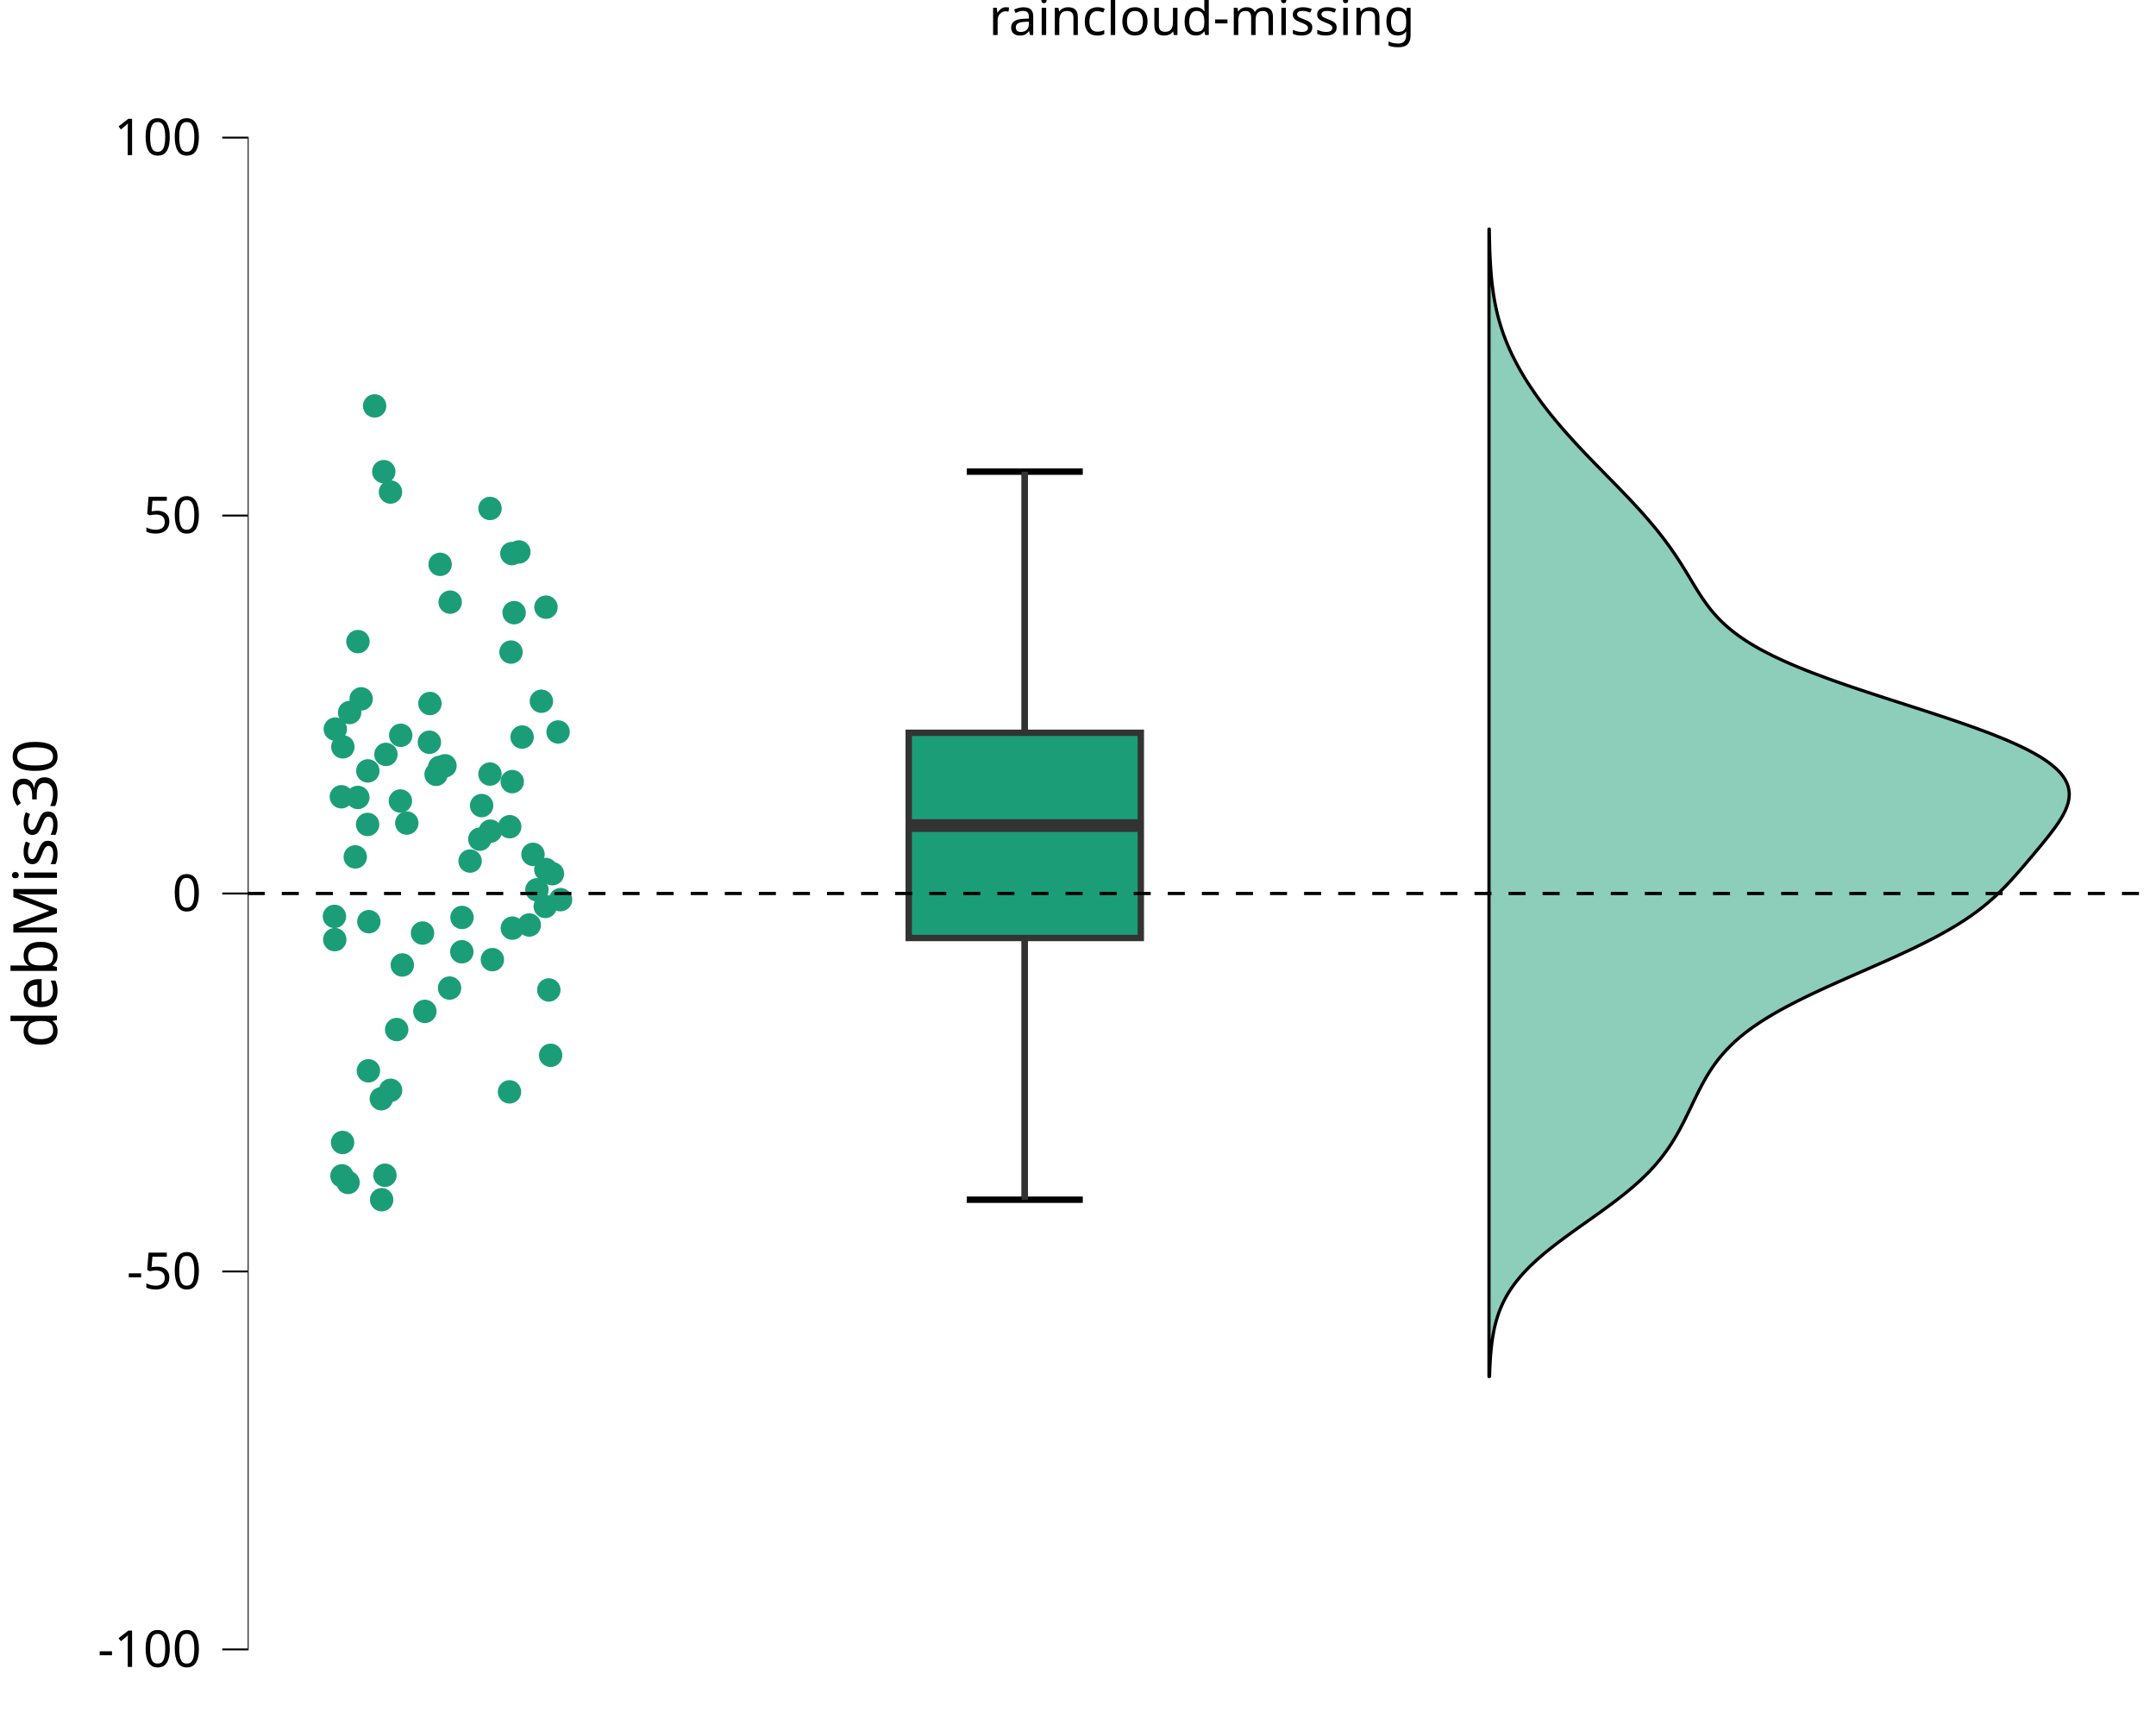
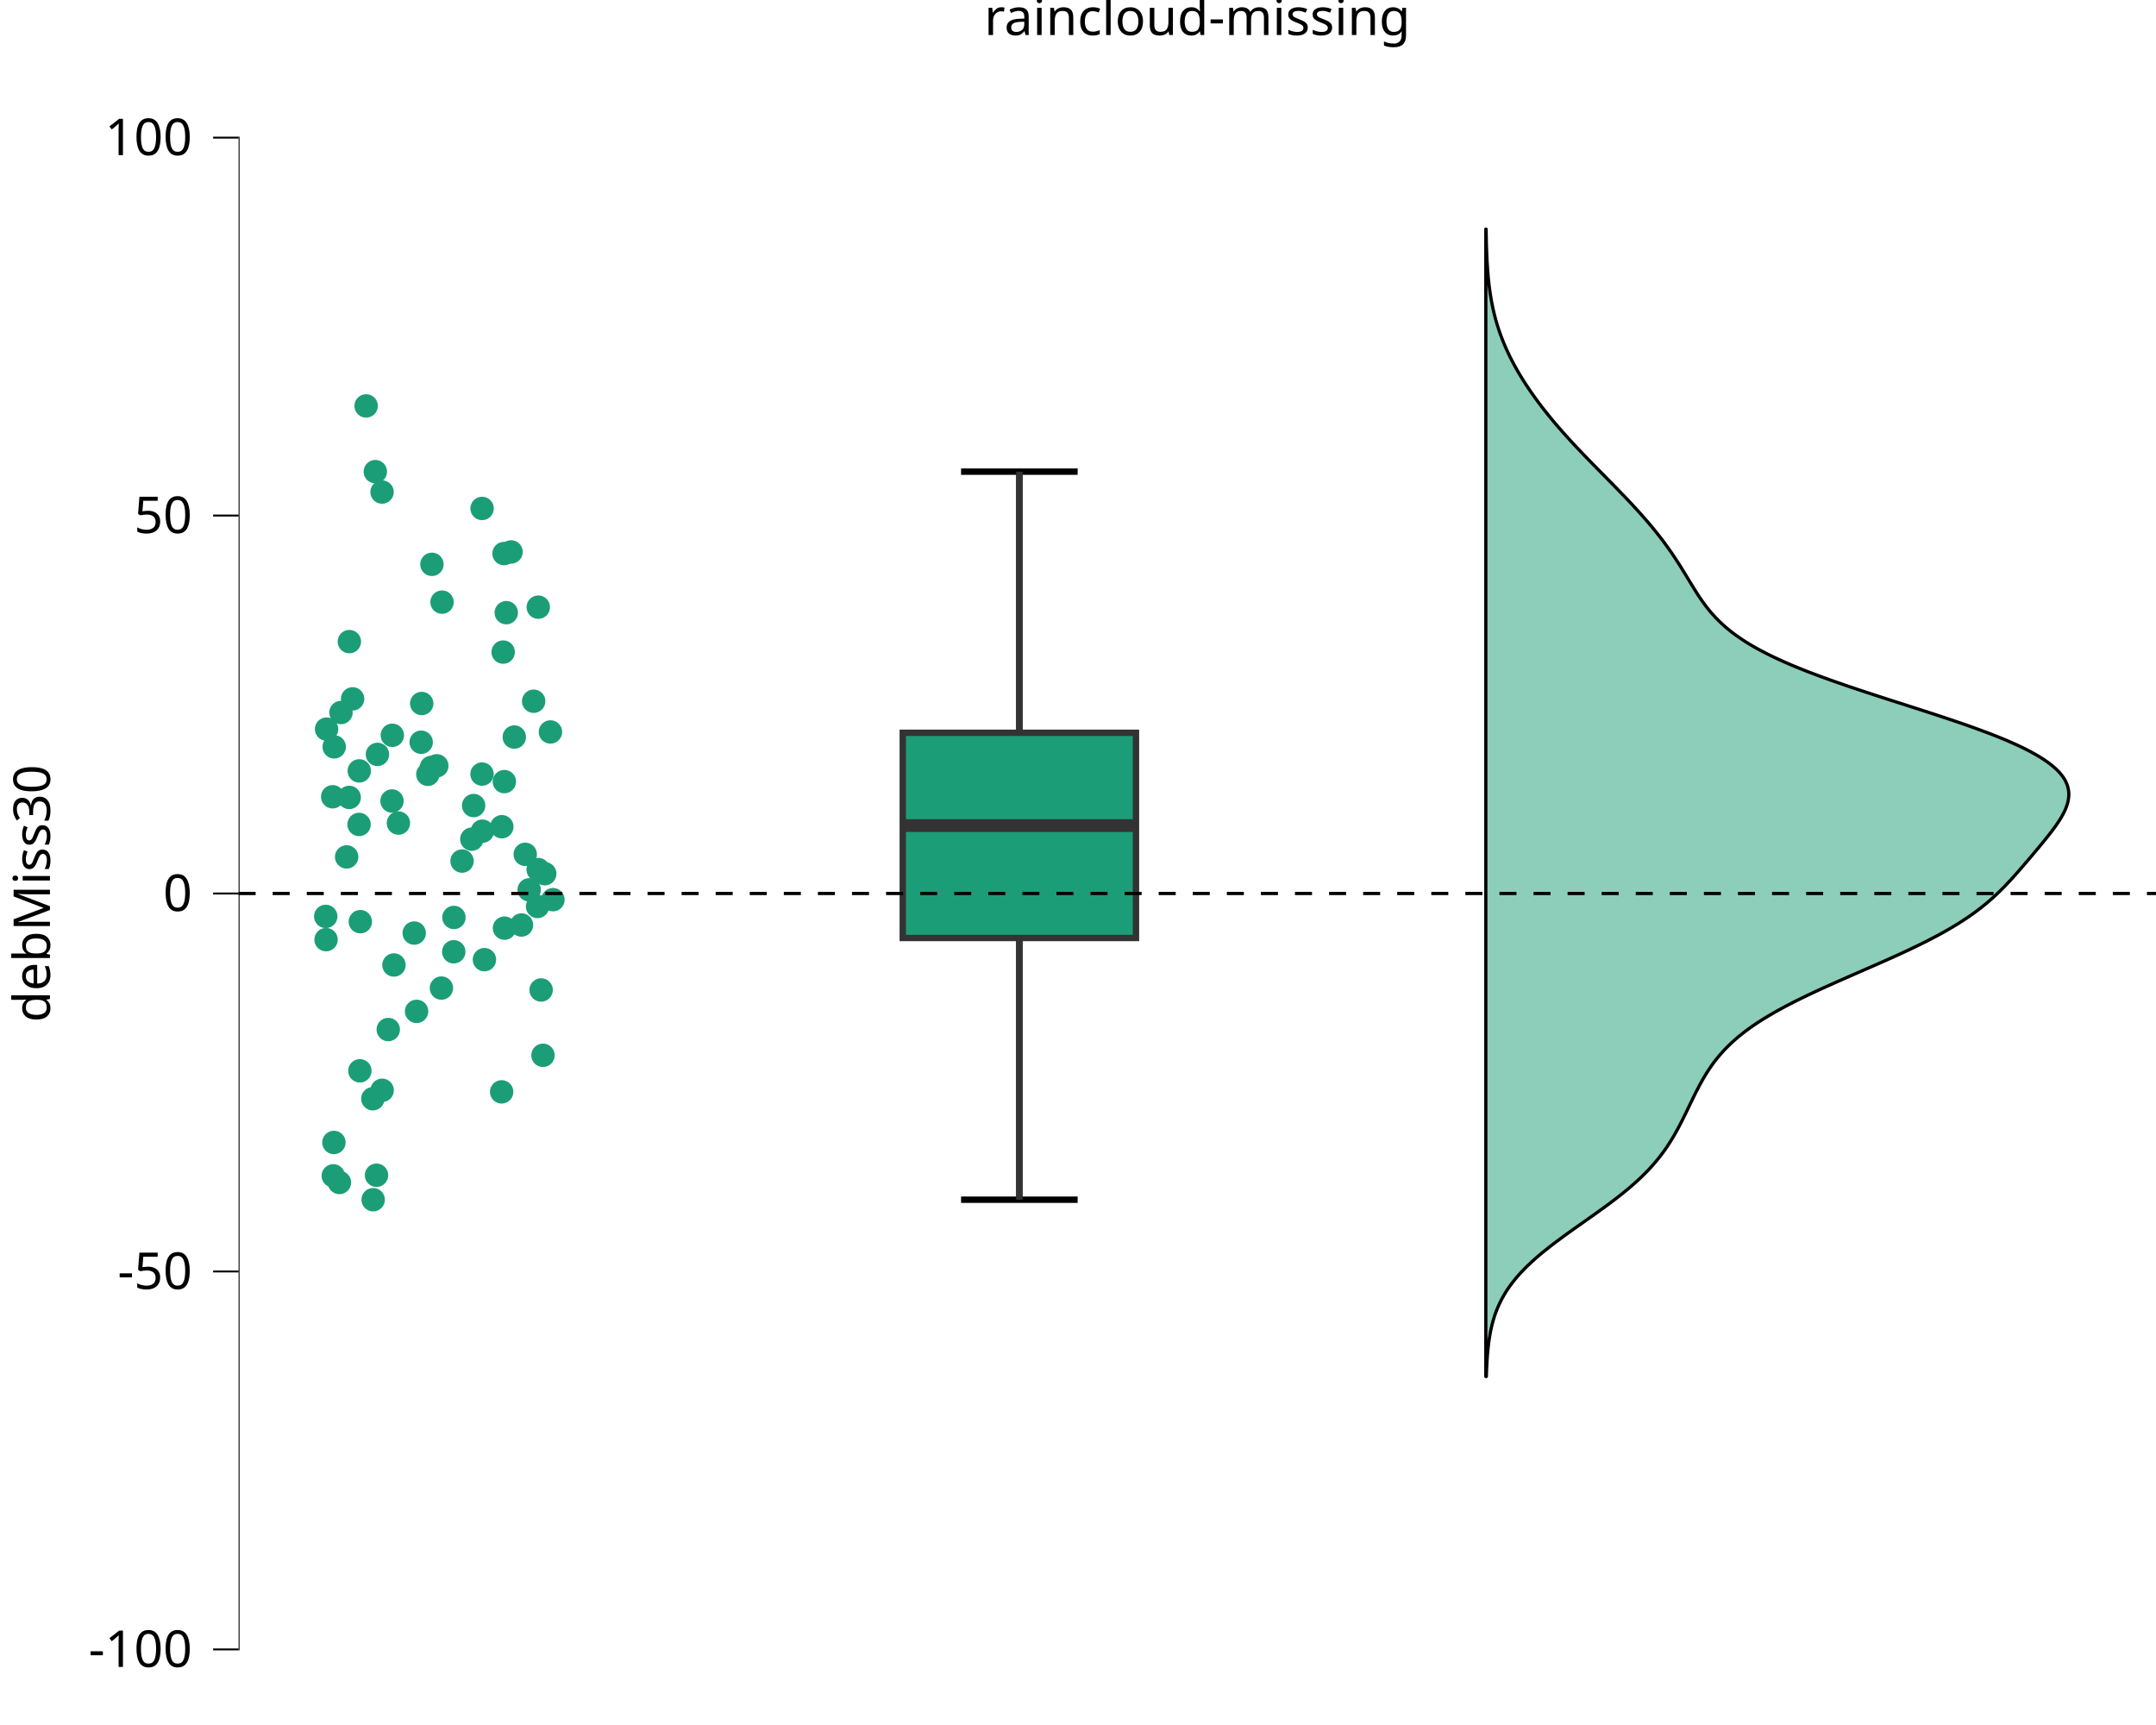
<svg xmlns="http://www.w3.org/2000/svg" class="svglite" data-engine-version="2.0" width="720.00pt" height="576.00pt" viewBox="0 0 720.00 576.00">
  <defs>
    <style type="text/css">
    .svglite line, .svglite polyline, .svglite polygon, .svglite path, .svglite rect, .svglite circle {
      fill: none;
      stroke: #000000;
      stroke-linecap: round;
      stroke-linejoin: round;
      stroke-miterlimit: 10.00;
    }
  </style>
  </defs>
  <rect width="100%" height="100%" style="stroke: none; fill: #FFFFFF;" />
  <defs>
    <clipPath id="cpMC4wMHw3MjAuMDB8MC4wMHw1NzYuMDA=">
      <rect x="0.00" y="0.00" width="720.00" height="576.00" />
    </clipPath>
  </defs>
  <g clip-path="url(#cpMC4wMHw3MjAuMDB8MC4wMHw1NzYuMDA=)">
-     <rect x="0.00" y="0.00" width="720.00" height="576.00" style="stroke-width: 10.67; stroke: none;" />
+     <rect x="-0" y="0.00" width="720.00" height="576.00" style="stroke-width: 10.67; stroke: none;" />
  </g>
  <defs>
-     <clipPath id="cpODIuNzJ8NzIwLjAwfDIwLjcxfDU3Ni4wMA==">
-       <rect x="82.72" y="20.71" width="637.28" height="555.29" />
+     <clipPath id="cpNzkuNjh8NzIwLjAwfDIwLjcxfDU3Ni4wMA==">
+       <rect x="79.68" y="20.71" width="640.32" height="555.29" />
    </clipPath>
  </defs>
-   <g clip-path="url(#cpODIuNzJ8NzIwLjAwfDIwLjcxfDU3Ni4wMA==)">
-     <rect x="82.72" y="20.71" width="637.28" height="555.29" style="stroke-width: 10.67; stroke: none;" />
-     <circle cx="150.14" cy="329.93" r="3.56" style="stroke-width: 0.71; stroke: #1B9E77; fill: #1B9E77;" />
-     <circle cx="111.80" cy="313.76" r="3.56" style="stroke-width: 0.71; stroke: #1B9E77; fill: #1B9E77;" />
-     <circle cx="187.20" cy="300.41" r="3.56" style="stroke-width: 0.71; stroke: #1B9E77; fill: #1B9E77;" />
-     <circle cx="120.61" cy="233.36" r="3.56" style="stroke-width: 0.71; stroke: #1B9E77; fill: #1B9E77;" />
-     <circle cx="135.85" cy="274.83" r="3.56" style="stroke-width: 0.71; stroke: #1B9E77; fill: #1B9E77;" />
-     <circle cx="114.20" cy="392.63" r="3.56" style="stroke-width: 0.71; stroke: #1B9E77; fill: #1B9E77;" />
-     <circle cx="170.15" cy="364.59" r="3.56" style="stroke-width: 0.71; stroke: #1B9E77; fill: #1B9E77;" />
-     <circle cx="125.11" cy="135.54" r="3.56" style="stroke-width: 0.71; stroke: #1B9E77; fill: #1B9E77;" />
-     <circle cx="177.99" cy="285.27" r="3.56" style="stroke-width: 0.71; stroke: #1B9E77; fill: #1B9E77;" />
-     <circle cx="179.31" cy="297.12" r="3.56" style="stroke-width: 0.71; stroke: #1B9E77; fill: #1B9E77;" />
-     <circle cx="182.09" cy="302.67" r="3.56" style="stroke-width: 0.71; stroke: #1B9E77; fill: #1B9E77;" />
-     <circle cx="123.18" cy="307.76" r="3.56" style="stroke-width: 0.71; stroke: #1B9E77; fill: #1B9E77;" />
-     <circle cx="170.65" cy="217.74" r="3.56" style="stroke-width: 0.71; stroke: #1B9E77; fill: #1B9E77;" />
-     <circle cx="182.28" cy="290.35" r="3.56" style="stroke-width: 0.71; stroke: #1B9E77; fill: #1B9E77;" />
-     <circle cx="130.44" cy="364.06" r="3.56" style="stroke-width: 0.71; stroke: #1B9E77; fill: #1B9E77;" />
-     <circle cx="173.28" cy="184.30" r="3.56" style="stroke-width: 0.71; stroke: #1B9E77; fill: #1B9E77;" />
-     <circle cx="170.22" cy="276.05" r="3.56" style="stroke-width: 0.71; stroke: #1B9E77; fill: #1B9E77;" />
-     <circle cx="119.49" cy="266.27" r="3.56" style="stroke-width: 0.71; stroke: #1B9E77; fill: #1B9E77;" />
-     <circle cx="132.47" cy="343.78" r="3.56" style="stroke-width: 0.71; stroke: #1B9E77; fill: #1B9E77;" />
-     <circle cx="128.88" cy="251.90" r="3.56" style="stroke-width: 0.71; stroke: #1B9E77; fill: #1B9E77;" />
-     <circle cx="154.29" cy="306.35" r="3.56" style="stroke-width: 0.71; stroke: #1B9E77; fill: #1B9E77;" />
-     <circle cx="122.84" cy="257.41" r="3.56" style="stroke-width: 0.71; stroke: #1B9E77; fill: #1B9E77;" />
-     <circle cx="171.69" cy="204.58" r="3.56" style="stroke-width: 0.71; stroke: #1B9E77; fill: #1B9E77;" />
-     <circle cx="141.10" cy="311.56" r="3.56" style="stroke-width: 0.71; stroke: #1B9E77; fill: #1B9E77;" />
-     <circle cx="174.36" cy="246.11" r="3.56" style="stroke-width: 0.71; stroke: #1B9E77; fill: #1B9E77;" />
-     <circle cx="160.84" cy="268.99" r="3.56" style="stroke-width: 0.71; stroke: #1B9E77; fill: #1B9E77;" />
-     <circle cx="133.82" cy="245.52" r="3.56" style="stroke-width: 0.71; stroke: #1B9E77; fill: #1B9E77;" />
-     <circle cx="134.35" cy="322.22" r="3.56" style="stroke-width: 0.71; stroke: #1B9E77; fill: #1B9E77;" />
-     <circle cx="133.71" cy="267.46" r="3.56" style="stroke-width: 0.71; stroke: #1B9E77; fill: #1B9E77;" />
-     <circle cx="160.24" cy="280.20" r="3.56" style="stroke-width: 0.71; stroke: #1B9E77; fill: #1B9E77;" />
-     <circle cx="164.43" cy="320.44" r="3.56" style="stroke-width: 0.71; stroke: #1B9E77; fill: #1B9E77;" />
-     <circle cx="183.28" cy="330.56" r="3.56" style="stroke-width: 0.71; stroke: #1B9E77; fill: #1B9E77;" />
-     <circle cx="171.09" cy="309.92" r="3.56" style="stroke-width: 0.71; stroke: #1B9E77; fill: #1B9E77;" />
-     <circle cx="122.76" cy="275.29" r="3.56" style="stroke-width: 0.71; stroke: #1B9E77; fill: #1B9E77;" />
-     <circle cx="130.40" cy="164.30" r="3.56" style="stroke-width: 0.71; stroke: #1B9E77; fill: #1B9E77;" />
-     <circle cx="128.17" cy="157.49" r="3.56" style="stroke-width: 0.71; stroke: #1B9E77; fill: #1B9E77;" />
-     <circle cx="114.50" cy="249.38" r="3.56" style="stroke-width: 0.71; stroke: #1B9E77; fill: #1B9E77;" />
-     <circle cx="163.63" cy="258.47" r="3.56" style="stroke-width: 0.71; stroke: #1B9E77; fill: #1B9E77;" />
-     <circle cx="171.06" cy="260.99" r="3.56" style="stroke-width: 0.71; stroke: #1B9E77; fill: #1B9E77;" />
-     <circle cx="163.74" cy="277.54" r="3.56" style="stroke-width: 0.71; stroke: #1B9E77; fill: #1B9E77;" />
-     <circle cx="116.24" cy="394.84" r="3.56" style="stroke-width: 0.71; stroke: #1B9E77; fill: #1B9E77;" />
-     <circle cx="186.38" cy="244.41" r="3.56" style="stroke-width: 0.71; stroke: #1B9E77; fill: #1B9E77;" />
-     <circle cx="176.75" cy="308.87" r="3.56" style="stroke-width: 0.71; stroke: #1B9E77; fill: #1B9E77;" />
-     <circle cx="111.97" cy="243.46" r="3.56" style="stroke-width: 0.71; stroke: #1B9E77; fill: #1B9E77;" />
-     <circle cx="180.80" cy="234.15" r="3.56" style="stroke-width: 0.71; stroke: #1B9E77; fill: #1B9E77;" />
-     <circle cx="156.99" cy="287.52" r="3.56" style="stroke-width: 0.71; stroke: #1B9E77; fill: #1B9E77;" />
-     <circle cx="163.65" cy="169.78" r="3.56" style="stroke-width: 0.71; stroke: #1B9E77; fill: #1B9E77;" />
-     <circle cx="154.23" cy="317.81" r="3.56" style="stroke-width: 0.71; stroke: #1B9E77; fill: #1B9E77;" />
-     <circle cx="116.76" cy="237.92" r="3.56" style="stroke-width: 0.71; stroke: #1B9E77; fill: #1B9E77;" />
-     <circle cx="182.33" cy="202.74" r="3.56" style="stroke-width: 0.71; stroke: #1B9E77; fill: #1B9E77;" />
-     <circle cx="184.48" cy="291.74" r="3.56" style="stroke-width: 0.71; stroke: #1B9E77; fill: #1B9E77;" />
-     <circle cx="145.63" cy="258.56" r="3.56" style="stroke-width: 0.71; stroke: #1B9E77; fill: #1B9E77;" />
-     <circle cx="119.54" cy="214.24" r="3.56" style="stroke-width: 0.71; stroke: #1B9E77; fill: #1B9E77;" />
-     <circle cx="114.41" cy="381.48" r="3.56" style="stroke-width: 0.71; stroke: #1B9E77; fill: #1B9E77;" />
-     <circle cx="128.56" cy="392.43" r="3.56" style="stroke-width: 0.71; stroke: #1B9E77; fill: #1B9E77;" />
-     <circle cx="114.00" cy="266.05" r="3.56" style="stroke-width: 0.71; stroke: #1B9E77; fill: #1B9E77;" />
-     <circle cx="150.34" cy="201.06" r="3.56" style="stroke-width: 0.71; stroke: #1B9E77; fill: #1B9E77;" />
-     <circle cx="143.58" cy="234.91" r="3.56" style="stroke-width: 0.71; stroke: #1B9E77; fill: #1B9E77;" />
-     <circle cx="141.88" cy="337.71" r="3.56" style="stroke-width: 0.71; stroke: #1B9E77; fill: #1B9E77;" />
-     <circle cx="127.34" cy="366.88" r="3.56" style="stroke-width: 0.71; stroke: #1B9E77; fill: #1B9E77;" />
-     <circle cx="123.03" cy="357.56" r="3.56" style="stroke-width: 0.71; stroke: #1B9E77; fill: #1B9E77;" />
-     <circle cx="118.64" cy="286.13" r="3.56" style="stroke-width: 0.71; stroke: #1B9E77; fill: #1B9E77;" />
-     <circle cx="148.60" cy="255.71" r="3.56" style="stroke-width: 0.71; stroke: #1B9E77; fill: #1B9E77;" />
-     <circle cx="170.94" cy="184.84" r="3.56" style="stroke-width: 0.71; stroke: #1B9E77; fill: #1B9E77;" />
-     <circle cx="111.69" cy="306.00" r="3.56" style="stroke-width: 0.71; stroke: #1B9E77; fill: #1B9E77;" />
-     <circle cx="146.79" cy="256.24" r="3.56" style="stroke-width: 0.71; stroke: #1B9E77; fill: #1B9E77;" />
-     <circle cx="143.40" cy="247.84" r="3.56" style="stroke-width: 0.71; stroke: #1B9E77; fill: #1B9E77;" />
-     <circle cx="127.45" cy="400.60" r="3.56" style="stroke-width: 0.71; stroke: #1B9E77; fill: #1B9E77;" />
-     <circle cx="146.98" cy="188.44" r="3.56" style="stroke-width: 0.71; stroke: #1B9E77; fill: #1B9E77;" />
-     <circle cx="183.89" cy="352.38" r="3.56" style="stroke-width: 0.71; stroke: #1B9E77; fill: #1B9E77;" />
-     <polygon points="497.43,459.63 497.46,458.88 497.48,458.13 497.51,457.38 497.54,456.63 497.58,455.88 497.62,455.13 497.66,454.38 497.71,453.63 497.76,452.88 497.82,452.13 497.89,451.38 497.96,450.63 498.04,449.89 498.12,449.14 498.21,448.39 498.32,447.64 498.43,446.89 498.55,446.14 498.68,445.39 498.82,444.64 498.97,443.89 499.13,443.14 499.32,442.39 499.51,441.64 499.71,440.89 499.94,440.14 500.18,439.39 500.43,438.64 500.70,437.89 501.00,437.14 501.31,436.39 501.64,435.64 501.99,434.89 502.37,434.14 502.76,433.39 503.18,432.64 503.63,431.89 504.09,431.14 504.58,430.39 505.10,429.64 505.64,428.89 506.21,428.14 506.80,427.39 507.42,426.64 508.06,425.89 508.73,425.14 509.43,424.39 510.16,423.64 510.90,422.89 511.68,422.14 512.48,421.39 513.30,420.64 514.14,419.89 515.02,419.14 515.91,418.39 516.82,417.65 517.75,416.90 518.70,416.15 519.67,415.40 520.65,414.65 521.66,413.90 522.67,413.15 523.69,412.40 524.73,411.65 525.77,410.90 526.82,410.15 527.87,409.40 528.93,408.65 529.99,407.90 531.05,407.15 532.11,406.40 533.16,405.65 534.21,404.90 535.25,404.15 536.28,403.40 537.30,402.65 538.31,401.90 539.30,401.15 540.28,400.40 541.25,399.65 542.20,398.90 543.13,398.15 544.04,397.40 544.94,396.65 545.80,395.90 546.65,395.15 547.49,394.40 548.29,393.65 549.07,392.90 549.84,392.15 550.58,391.40 551.29,390.65 551.99,389.90 552.66,389.15 553.31,388.40 553.94,387.65 554.55,386.90 555.14,386.15 555.71,385.41 556.26,384.66 556.80,383.91 557.32,383.16 557.82,382.41 558.30,381.66 558.77,380.91 559.23,380.16 559.67,379.41 560.11,378.66 560.53,377.91 560.94,377.16 561.34,376.41 561.73,375.66 562.12,374.91 562.50,374.16 562.87,373.41 563.24,372.66 563.61,371.91 563.97,371.16 564.33,370.41 564.69,369.66 565.05,368.91 565.41,368.16 565.77,367.41 566.14,366.66 566.50,365.91 566.88,365.16 567.25,364.41 567.63,363.66 568.03,362.91 568.42,362.16 568.83,361.41 569.25,360.66 569.68,359.91 570.12,359.16 570.58,358.41 571.05,357.66 571.55,356.91 572.05,356.16 572.58,355.41 573.13,354.66 573.70,353.91 574.29,353.17 574.92,352.42 575.57,351.67 576.24,350.92 576.94,350.17 577.68,349.42 578.45,348.67 579.24,347.92 580.08,347.17 580.95,346.42 581.85,345.67 582.79,344.92 583.77,344.17 584.79,343.42 585.84,342.67 586.94,341.92 588.07,341.17 589.24,340.42 590.45,339.67 591.71,338.92 592.99,338.17 594.31,337.42 595.68,336.67 597.08,335.92 598.51,335.17 599.98,334.42 601.48,333.67 603.00,332.92 604.55,332.17 606.14,331.42 607.74,330.67 609.37,329.92 611.02,329.17 612.68,328.42 614.36,327.67 616.05,326.92 617.75,326.17 619.45,325.42 621.16,324.67 622.87,323.92 624.58,323.17 626.28,322.42 627.98,321.67 629.66,320.93 631.34,320.18 633.00,319.43 634.63,318.68 636.25,317.93 637.85,317.18 639.42,316.43 640.96,315.68 642.47,314.93 643.96,314.18 645.41,313.43 646.83,312.68 648.22,311.93 649.57,311.18 650.88,310.43 652.16,309.68 653.41,308.93 654.61,308.18 655.78,307.43 656.92,306.68 658.01,305.93 659.07,305.18 660.10,304.43 661.09,303.68 662.05,302.93 662.98,302.18 663.89,301.43 664.75,300.68 665.60,299.93 666.42,299.18 667.22,298.43 667.99,297.68 668.75,296.93 669.49,296.18 670.21,295.43 670.92,294.68 671.61,293.93 672.29,293.18 672.97,292.43 673.63,291.68 674.29,290.93 674.94,290.18 675.58,289.43 676.22,288.69 676.86,287.94 677.49,287.19 678.13,286.44 678.76,285.69 679.39,284.94 680.01,284.19 680.64,283.44 681.26,282.69 681.88,281.94 682.49,281.19 683.10,280.44 683.70,279.69 684.29,278.94 684.87,278.19 685.44,277.44 686.00,276.69 686.55,275.94 687.07,275.19 687.57,274.44 688.05,273.69 688.51,272.94 688.93,272.19 689.32,271.44 689.69,270.69 690.01,269.94 690.29,269.19 690.54,268.44 690.74,267.69 690.88,266.94 690.98,266.19 691.03,265.44 691.01,264.69 690.93,263.94 690.80,263.19 690.60,262.44 690.32,261.69 689.99,260.94 689.59,260.19 689.10,259.44 688.54,258.69 687.92,257.94 687.20,257.19 686.41,256.45 685.55,255.70 684.61,254.95 683.57,254.20 682.46,253.45 681.29,252.70 680.02,251.95 678.67,251.20 677.26,250.45 675.77,249.70 674.20,248.95 672.56,248.20 670.87,247.45 669.09,246.70 667.25,245.95 665.36,245.20 663.41,244.45 661.39,243.70 659.34,242.95 657.24,242.20 655.09,241.45 652.91,240.70 650.69,239.95 648.44,239.20 646.17,238.45 643.88,237.70 641.57,236.95 639.25,236.20 636.92,235.45 634.60,234.70 632.27,233.95 629.95,233.20 627.64,232.45 625.35,231.70 623.08,230.95 620.83,230.20 618.60,229.45 616.42,228.70 614.26,227.95 612.14,227.20 610.07,226.45 608.04,225.70 606.05,224.95 604.10,224.21 602.22,223.46 600.38,222.71 598.59,221.96 596.87,221.21 595.20,220.46 593.58,219.71 592.02,218.96 590.53,218.21 589.08,217.46 587.68,216.71 586.36,215.96 585.09,215.21 583.86,214.46 582.69,213.71 581.59,212.96 580.52,212.21 579.50,211.46 578.54,210.71 577.62,209.96 576.74,209.21 575.90,208.46 575.11,207.71 574.35,206.96 573.62,206.21 572.94,205.46 572.28,204.71 571.64,203.96 571.04,203.21 570.46,202.46 569.90,201.71 569.36,200.96 568.84,200.21 568.33,199.46 567.83,198.71 567.35,197.96 566.88,197.21 566.41,196.46 565.95,195.71 565.49,194.96 565.04,194.21 564.59,193.46 564.14,192.72 563.69,191.97 563.23,191.22 562.77,190.47 562.31,189.72 561.84,188.97 561.37,188.22 560.89,187.47 560.41,186.72 559.91,185.97 559.41,185.22 558.90,184.47 558.38,183.72 557.86,182.97 557.32,182.22 556.77,181.47 556.22,180.72 555.65,179.97 555.08,179.22 554.49,178.47 553.90,177.72 553.30,176.97 552.68,176.22 552.06,175.47 551.43,174.72 550.79,173.97 550.15,173.22 549.49,172.47 548.83,171.72 548.16,170.97 547.49,170.22 546.80,169.47 546.11,168.72 545.41,167.97 544.71,167.22 544.01,166.47 543.29,165.72 542.58,164.97 541.86,164.22 541.13,163.47 540.41,162.72 539.68,161.97 538.95,161.22 538.21,160.48 537.48,159.73 536.74,158.98 536.01,158.23 535.27,157.48 534.54,156.73 533.81,155.98 533.07,155.23 532.34,154.48 531.62,153.73 530.89,152.98 530.17,152.23 529.45,151.48 528.74,150.73 528.03,149.98 527.33,149.23 526.63,148.48 525.94,147.73 525.25,146.98 524.57,146.23 523.89,145.48 523.22,144.73 522.56,143.98 521.91,143.23 521.26,142.48 520.62,141.73 519.99,140.98 519.36,140.23 518.74,139.48 518.13,138.73 517.53,137.98 516.94,137.23 516.35,136.48 515.78,135.73 515.21,134.98 514.65,134.23 514.10,133.48 513.56,132.73 513.02,131.98 512.50,131.23 511.99,130.48 511.48,129.73 510.98,128.98 510.49,128.24 510.01,127.49 509.54,126.74 509.08,125.99 508.63,125.24 508.18,124.49 507.75,123.74 507.33,122.99 506.91,122.24 506.51,121.49 506.11,120.74 505.73,119.99 505.35,119.24 504.98,118.49 504.63,117.74 504.28,116.99 503.95,116.24 503.62,115.49 503.31,114.74 503.00,113.99 502.70,113.24 502.42,112.49 502.14,111.74 501.87,110.99 501.62,110.24 501.37,109.49 501.14,108.74 500.91,107.99 500.69,107.24 500.48,106.49 500.28,105.74 500.09,104.99 499.91,104.24 499.74,103.49 499.58,102.74 499.42,101.99 499.27,101.24 499.13,100.49 499.00,99.74 498.87,98.99 498.75,98.24 498.64,97.49 498.54,96.74 498.44,96.00 498.35,95.25 498.26,94.50 498.18,93.75 498.10,93.00 498.04,92.25 497.97,91.50 497.91,90.75 497.85,90.00 497.80,89.25 497.75,88.50 497.71,87.75 497.67,87.00 497.63,86.25 497.59,85.50 497.56,84.75 497.53,84.00 497.50,83.25 497.48,82.50 497.46,81.75 497.44,81.00 497.42,80.25 497.40,79.50 497.38,78.75 497.37,78.00 497.36,77.25 497.35,76.50 497.25,76.50 497.25,79.52 497.25,82.53 497.25,85.55 497.25,88.57 497.25,91.59 497.25,94.60 497.25,97.62 497.25,100.64 497.25,103.65 497.25,106.67 497.25,109.69 497.25,112.70 497.25,115.72 497.25,118.74 497.25,121.75 497.25,124.77 497.25,127.79 497.25,130.80 497.25,133.82 497.25,136.84 497.25,139.85 497.25,142.87 497.25,145.89 497.25,148.90 497.25,151.92 497.25,154.94 497.25,157.95 497.25,160.97 497.25,163.99 497.25,167.00 497.25,170.02 497.25,173.04 497.25,176.05 497.25,179.07 497.25,182.09 497.25,185.11 497.25,188.12 497.25,191.14 497.25,194.16 497.25,197.17 497.25,200.19 497.25,203.21 497.25,206.22 497.25,209.24 497.25,212.26 497.25,215.27 497.25,218.29 497.25,221.31 497.25,224.32 497.25,227.34 497.25,230.36 497.25,233.37 497.25,236.39 497.25,239.41 497.25,242.42 497.25,245.44 497.25,248.46 497.25,251.47 497.25,254.49 497.25,257.51 497.25,260.52 497.25,263.54 497.25,266.56 497.25,269.57 497.25,272.59 497.25,275.61 497.25,278.63 497.25,281.64 497.25,284.66 497.25,287.68 497.25,290.69 497.25,293.71 497.25,296.73 497.25,299.74 497.25,302.76 497.25,305.78 497.25,308.79 497.25,311.81 497.25,314.83 497.25,317.84 497.25,320.86 497.25,323.88 497.25,326.89 497.25,329.91 497.25,332.93 497.25,335.94 497.25,338.96 497.25,341.98 497.25,344.99 497.25,348.01 497.25,351.03 497.25,354.04 497.25,357.06 497.25,360.08 497.25,363.10 497.25,366.11 497.25,369.13 497.25,372.15 497.25,375.16 497.25,378.18 497.25,381.20 497.25,384.21 497.25,387.23 497.25,390.25 497.25,393.26 497.25,396.28 497.25,399.30 497.25,402.31 497.25,405.33 497.25,408.35 497.25,411.36 497.25,414.38 497.25,417.40 497.25,420.41 497.25,423.43 497.25,426.45 497.25,429.46 497.25,432.48 497.25,435.50 497.25,438.51 497.25,441.53 497.25,444.55 497.25,447.56 497.25,450.58 497.25,453.60 497.25,456.62 497.25,459.63 " style="stroke-width: 1.07; stroke-linecap: butt; fill: #1B9E77; fill-opacity: 0.50;" />
-     <polyline points="322.85,157.49 361.60,157.49 " style="stroke-width: 2.13; stroke-linecap: butt;" />
-     <polyline points="342.23,157.49 342.23,400.60 " style="stroke-width: 2.13; stroke-linecap: butt;" />
-     <polyline points="322.85,400.60 361.60,400.60 " style="stroke-width: 2.13; stroke-linecap: butt;" />
-     <line x1="342.23" y1="244.69" x2="342.23" y2="157.49" style="stroke-width: 2.13; stroke: #333333; stroke-linecap: butt;" />
-     <line x1="342.23" y1="313.21" x2="342.23" y2="400.60" style="stroke-width: 2.13; stroke: #333333; stroke-linecap: butt;" />
-     <polygon points="303.47,244.69 303.47,313.21 380.98,313.21 380.98,244.69 303.47,244.69 " style="stroke-width: 2.13; stroke: #333333; stroke-linecap: butt; stroke-linejoin: miter; fill: #1B9E77;" />
-     <line x1="303.47" y1="275.67" x2="380.98" y2="275.67" style="stroke-width: 4.27; stroke: #333333; stroke-linecap: butt; stroke-linejoin: miter;" />
-     <line x1="82.72" y1="298.35" x2="720.00" y2="298.35" style="stroke-width: 1.07; stroke-dasharray: 5.69,5.69; stroke-linecap: butt;" />
-     <line x1="82.72" y1="551.08" x2="82.72" y2="45.63" style="stroke-width: 0.64; stroke-linecap: butt;" />
-     <rect x="82.72" y="20.71" width="637.28" height="555.29" style="stroke-width: 0.00; stroke: none;" />
+   <g clip-path="url(#cpNzkuNjh8NzIwLjAwfDIwLjcxfDU3Ni4wMA==)">
+     <rect x="79.68" y="20.71" width="640.32" height="555.29" style="stroke-width: 10.67; stroke: none;" />
+     <circle cx="147.41" cy="329.93" r="3.56" style="stroke-width: 0.71; stroke: #1B9E77; fill: #1B9E77;" />
+     <circle cx="108.89" cy="313.76" r="3.56" style="stroke-width: 0.71; stroke: #1B9E77; fill: #1B9E77;" />
+     <circle cx="184.66" cy="300.41" r="3.56" style="stroke-width: 0.71; stroke: #1B9E77; fill: #1B9E77;" />
+     <circle cx="117.75" cy="233.36" r="3.56" style="stroke-width: 0.71; stroke: #1B9E77; fill: #1B9E77;" />
+     <circle cx="133.05" cy="274.83" r="3.56" style="stroke-width: 0.71; stroke: #1B9E77; fill: #1B9E77;" />
+     <circle cx="111.30" cy="392.63" r="3.56" style="stroke-width: 0.71; stroke: #1B9E77; fill: #1B9E77;" />
+     <circle cx="167.52" cy="364.59" r="3.56" style="stroke-width: 0.71; stroke: #1B9E77; fill: #1B9E77;" />
+     <circle cx="122.27" cy="135.54" r="3.56" style="stroke-width: 0.71; stroke: #1B9E77; fill: #1B9E77;" />
+     <circle cx="175.40" cy="285.27" r="3.56" style="stroke-width: 0.71; stroke: #1B9E77; fill: #1B9E77;" />
+     <circle cx="176.72" cy="297.12" r="3.56" style="stroke-width: 0.71; stroke: #1B9E77; fill: #1B9E77;" />
+     <circle cx="179.52" cy="302.67" r="3.56" style="stroke-width: 0.71; stroke: #1B9E77; fill: #1B9E77;" />
+     <circle cx="120.33" cy="307.76" r="3.56" style="stroke-width: 0.71; stroke: #1B9E77; fill: #1B9E77;" />
+     <circle cx="168.03" cy="217.74" r="3.56" style="stroke-width: 0.71; stroke: #1B9E77; fill: #1B9E77;" />
+     <circle cx="179.71" cy="290.35" r="3.56" style="stroke-width: 0.71; stroke: #1B9E77; fill: #1B9E77;" />
+     <circle cx="127.62" cy="364.06" r="3.56" style="stroke-width: 0.71; stroke: #1B9E77; fill: #1B9E77;" />
+     <circle cx="170.67" cy="184.30" r="3.56" style="stroke-width: 0.71; stroke: #1B9E77; fill: #1B9E77;" />
+     <circle cx="167.59" cy="276.05" r="3.56" style="stroke-width: 0.71; stroke: #1B9E77; fill: #1B9E77;" />
+     <circle cx="116.62" cy="266.27" r="3.56" style="stroke-width: 0.71; stroke: #1B9E77; fill: #1B9E77;" />
+     <circle cx="129.66" cy="343.78" r="3.56" style="stroke-width: 0.71; stroke: #1B9E77; fill: #1B9E77;" />
+     <circle cx="126.05" cy="251.90" r="3.56" style="stroke-width: 0.71; stroke: #1B9E77; fill: #1B9E77;" />
+     <circle cx="151.59" cy="306.35" r="3.56" style="stroke-width: 0.71; stroke: #1B9E77; fill: #1B9E77;" />
+     <circle cx="119.98" cy="257.41" r="3.56" style="stroke-width: 0.71; stroke: #1B9E77; fill: #1B9E77;" />
+     <circle cx="169.07" cy="204.58" r="3.56" style="stroke-width: 0.71; stroke: #1B9E77; fill: #1B9E77;" />
+     <circle cx="138.33" cy="311.56" r="3.56" style="stroke-width: 0.71; stroke: #1B9E77; fill: #1B9E77;" />
+     <circle cx="171.75" cy="246.11" r="3.56" style="stroke-width: 0.71; stroke: #1B9E77; fill: #1B9E77;" />
+     <circle cx="158.17" cy="268.99" r="3.56" style="stroke-width: 0.71; stroke: #1B9E77; fill: #1B9E77;" />
+     <circle cx="131.02" cy="245.52" r="3.56" style="stroke-width: 0.71; stroke: #1B9E77; fill: #1B9E77;" />
+     <circle cx="131.56" cy="322.22" r="3.56" style="stroke-width: 0.71; stroke: #1B9E77; fill: #1B9E77;" />
+     <circle cx="130.91" cy="267.46" r="3.56" style="stroke-width: 0.71; stroke: #1B9E77; fill: #1B9E77;" />
+     <circle cx="157.56" cy="280.20" r="3.56" style="stroke-width: 0.71; stroke: #1B9E77; fill: #1B9E77;" />
+     <circle cx="161.78" cy="320.44" r="3.56" style="stroke-width: 0.71; stroke: #1B9E77; fill: #1B9E77;" />
+     <circle cx="180.71" cy="330.56" r="3.56" style="stroke-width: 0.71; stroke: #1B9E77; fill: #1B9E77;" />
+     <circle cx="168.47" cy="309.92" r="3.56" style="stroke-width: 0.71; stroke: #1B9E77; fill: #1B9E77;" />
+     <circle cx="119.91" cy="275.29" r="3.56" style="stroke-width: 0.71; stroke: #1B9E77; fill: #1B9E77;" />
+     <circle cx="127.59" cy="164.30" r="3.56" style="stroke-width: 0.71; stroke: #1B9E77; fill: #1B9E77;" />
+     <circle cx="125.34" cy="157.49" r="3.56" style="stroke-width: 0.71; stroke: #1B9E77; fill: #1B9E77;" />
+     <circle cx="111.61" cy="249.38" r="3.56" style="stroke-width: 0.71; stroke: #1B9E77; fill: #1B9E77;" />
+     <circle cx="160.97" cy="258.47" r="3.56" style="stroke-width: 0.71; stroke: #1B9E77; fill: #1B9E77;" />
+     <circle cx="168.43" cy="260.99" r="3.56" style="stroke-width: 0.71; stroke: #1B9E77; fill: #1B9E77;" />
+     <circle cx="161.09" cy="277.54" r="3.56" style="stroke-width: 0.71; stroke: #1B9E77; fill: #1B9E77;" />
+     <circle cx="113.35" cy="394.84" r="3.56" style="stroke-width: 0.71; stroke: #1B9E77; fill: #1B9E77;" />
+     <circle cx="183.82" cy="244.41" r="3.56" style="stroke-width: 0.71; stroke: #1B9E77; fill: #1B9E77;" />
+     <circle cx="174.15" cy="308.87" r="3.56" style="stroke-width: 0.71; stroke: #1B9E77; fill: #1B9E77;" />
+     <circle cx="109.06" cy="243.46" r="3.56" style="stroke-width: 0.71; stroke: #1B9E77; fill: #1B9E77;" />
+     <circle cx="178.22" cy="234.15" r="3.56" style="stroke-width: 0.71; stroke: #1B9E77; fill: #1B9E77;" />
+     <circle cx="154.30" cy="287.52" r="3.56" style="stroke-width: 0.71; stroke: #1B9E77; fill: #1B9E77;" />
+     <circle cx="160.99" cy="169.78" r="3.56" style="stroke-width: 0.71; stroke: #1B9E77; fill: #1B9E77;" />
+     <circle cx="151.53" cy="317.81" r="3.56" style="stroke-width: 0.71; stroke: #1B9E77; fill: #1B9E77;" />
+     <circle cx="113.87" cy="237.92" r="3.56" style="stroke-width: 0.71; stroke: #1B9E77; fill: #1B9E77;" />
+     <circle cx="179.76" cy="202.74" r="3.56" style="stroke-width: 0.71; stroke: #1B9E77; fill: #1B9E77;" />
+     <circle cx="181.92" cy="291.74" r="3.56" style="stroke-width: 0.71; stroke: #1B9E77; fill: #1B9E77;" />
+     <circle cx="142.88" cy="258.56" r="3.56" style="stroke-width: 0.71; stroke: #1B9E77; fill: #1B9E77;" />
+     <circle cx="116.67" cy="214.24" r="3.56" style="stroke-width: 0.71; stroke: #1B9E77; fill: #1B9E77;" />
+     <circle cx="111.51" cy="381.48" r="3.56" style="stroke-width: 0.71; stroke: #1B9E77; fill: #1B9E77;" />
+     <circle cx="125.74" cy="392.43" r="3.56" style="stroke-width: 0.71; stroke: #1B9E77; fill: #1B9E77;" />
+     <circle cx="111.10" cy="266.05" r="3.56" style="stroke-width: 0.71; stroke: #1B9E77; fill: #1B9E77;" />
+     <circle cx="147.62" cy="201.06" r="3.56" style="stroke-width: 0.71; stroke: #1B9E77; fill: #1B9E77;" />
+     <circle cx="140.83" cy="234.91" r="3.56" style="stroke-width: 0.71; stroke: #1B9E77; fill: #1B9E77;" />
+     <circle cx="139.12" cy="337.71" r="3.56" style="stroke-width: 0.71; stroke: #1B9E77; fill: #1B9E77;" />
+     <circle cx="124.51" cy="366.88" r="3.56" style="stroke-width: 0.71; stroke: #1B9E77; fill: #1B9E77;" />
+     <circle cx="120.18" cy="357.56" r="3.56" style="stroke-width: 0.71; stroke: #1B9E77; fill: #1B9E77;" />
+     <circle cx="115.76" cy="286.13" r="3.56" style="stroke-width: 0.71; stroke: #1B9E77; fill: #1B9E77;" />
+     <circle cx="145.87" cy="255.71" r="3.56" style="stroke-width: 0.71; stroke: #1B9E77; fill: #1B9E77;" />
+     <circle cx="168.32" cy="184.84" r="3.56" style="stroke-width: 0.71; stroke: #1B9E77; fill: #1B9E77;" />
+     <circle cx="108.78" cy="306.00" r="3.56" style="stroke-width: 0.71; stroke: #1B9E77; fill: #1B9E77;" />
+     <circle cx="144.05" cy="256.24" r="3.56" style="stroke-width: 0.71; stroke: #1B9E77; fill: #1B9E77;" />
+     <circle cx="140.65" cy="247.84" r="3.56" style="stroke-width: 0.71; stroke: #1B9E77; fill: #1B9E77;" />
+     <circle cx="124.62" cy="400.60" r="3.56" style="stroke-width: 0.71; stroke: #1B9E77; fill: #1B9E77;" />
+     <circle cx="144.24" cy="188.44" r="3.56" style="stroke-width: 0.71; stroke: #1B9E77; fill: #1B9E77;" />
+     <circle cx="181.33" cy="352.38" r="3.56" style="stroke-width: 0.71; stroke: #1B9E77; fill: #1B9E77;" />
+     <polygon points="496.37,459.63 496.39,458.88 496.42,458.13 496.45,457.38 496.48,456.63 496.52,455.88 496.56,455.13 496.60,454.38 496.65,453.63 496.70,452.88 496.76,452.13 496.83,451.38 496.90,450.63 496.98,449.89 497.06,449.14 497.15,448.39 497.26,447.64 497.37,446.89 497.49,446.14 497.62,445.39 497.76,444.64 497.91,443.89 498.08,443.14 498.26,442.39 498.46,441.64 498.66,440.89 498.89,440.14 499.13,439.39 499.38,438.64 499.66,437.89 499.95,437.14 500.27,436.39 500.60,435.64 500.95,434.89 501.33,434.14 501.73,433.39 502.15,432.64 502.59,431.89 503.06,431.14 503.55,430.39 504.07,429.64 504.62,428.89 505.18,428.14 505.78,427.39 506.40,426.64 507.05,425.89 507.72,425.14 508.43,424.39 509.15,423.64 509.90,422.89 510.68,422.14 511.49,421.39 512.31,420.64 513.16,419.89 514.04,419.14 514.93,418.39 515.85,417.65 516.79,416.90 517.74,416.15 518.71,415.40 519.70,414.65 520.71,413.90 521.73,413.15 522.75,412.40 523.79,411.65 524.84,410.90 525.90,410.15 526.96,409.40 528.02,408.65 529.08,407.90 530.15,407.15 531.21,406.40 532.27,405.65 533.32,404.90 534.36,404.15 535.40,403.40 536.43,402.65 537.44,401.90 538.44,401.15 539.43,400.40 540.40,399.65 541.35,398.90 542.28,398.15 543.20,397.40 544.10,396.65 544.97,395.90 545.83,395.15 546.66,394.40 547.47,393.65 548.26,392.90 549.02,392.15 549.77,391.40 550.49,390.65 551.18,389.90 551.86,389.15 552.52,388.40 553.15,387.65 553.76,386.90 554.36,386.15 554.93,385.41 555.48,384.66 556.02,383.91 556.54,383.16 557.04,382.41 557.53,381.66 558.00,380.91 558.46,380.16 558.91,379.41 559.34,378.66 559.76,377.91 560.18,377.16 560.58,376.41 560.98,375.66 561.36,374.91 561.75,374.16 562.12,373.41 562.49,372.66 562.86,371.91 563.23,371.16 563.59,370.41 563.95,369.66 564.31,368.91 564.67,368.16 565.04,367.41 565.40,366.66 565.77,365.91 566.14,365.16 566.52,364.41 566.91,363.66 567.30,362.91 567.70,362.16 568.11,361.41 568.53,360.66 568.96,359.91 569.41,359.16 569.87,358.41 570.34,357.66 570.84,356.91 571.35,356.16 571.87,355.41 572.43,354.66 573.00,353.91 573.60,353.17 574.22,352.42 574.88,351.67 575.55,350.92 576.26,350.17 577.00,349.42 577.77,348.67 578.57,347.92 579.41,347.17 580.28,346.42 581.19,345.67 582.14,344.92 583.12,344.17 584.14,343.42 585.20,342.67 586.30,341.92 587.44,341.17 588.62,340.42 589.84,339.67 591.10,338.92 592.39,338.17 593.71,337.42 595.09,336.67 596.49,335.92 597.93,335.17 599.40,334.42 600.91,333.67 602.44,332.92 604.00,332.17 605.59,331.42 607.21,330.67 608.84,329.92 610.50,329.17 612.17,328.42 613.85,327.67 615.55,326.92 617.26,326.17 618.97,325.42 620.69,324.67 622.41,323.92 624.12,323.17 625.84,322.42 627.54,321.67 629.23,320.93 630.91,320.18 632.58,319.43 634.22,318.68 635.85,317.93 637.46,317.18 639.03,316.43 640.58,315.68 642.10,314.93 643.60,314.18 645.05,313.43 646.48,312.68 647.88,311.93 649.23,311.18 650.55,310.43 651.84,309.68 653.09,308.93 654.29,308.18 655.47,307.43 656.61,306.68 657.71,305.93 658.77,305.18 659.81,304.43 660.81,303.68 661.77,302.93 662.71,302.18 663.62,301.43 664.49,300.68 665.34,299.93 666.17,299.18 666.97,298.43 667.75,297.68 668.51,296.93 669.25,296.18 669.97,295.43 670.68,294.68 671.38,293.93 672.07,293.18 672.74,292.43 673.41,291.68 674.07,290.93 674.72,290.18 675.37,289.43 676.01,288.69 676.65,287.94 677.29,287.19 677.93,286.44 678.56,285.69 679.19,284.94 679.82,284.19 680.45,283.44 681.07,282.69 681.69,281.94 682.31,281.19 682.92,280.44 683.52,279.69 684.12,278.94 684.71,278.19 685.28,277.44 685.84,276.69 686.39,275.94 686.91,275.19 687.41,274.44 687.90,273.69 688.36,272.94 688.78,272.19 689.18,271.44 689.55,270.69 689.87,269.94 690.15,269.19 690.40,268.44 690.60,267.69 690.74,266.94 690.84,266.19 690.89,265.44 690.87,264.69 690.79,263.94 690.66,263.19 690.46,262.44 690.18,261.69 689.85,260.94 689.45,260.19 688.95,259.44 688.39,258.69 687.77,257.94 687.04,257.19 686.25,256.45 685.38,255.70 684.44,254.95 683.39,254.20 682.28,253.45 681.11,252.70 679.83,251.95 678.47,251.20 677.06,250.45 675.56,249.70 673.98,248.95 672.34,248.20 670.64,247.45 668.84,246.70 667.00,245.95 665.10,245.20 663.14,244.45 661.11,243.70 659.05,242.95 656.94,242.20 654.78,241.45 652.58,240.70 650.36,239.95 648.10,239.20 645.82,238.45 643.51,237.70 641.20,236.95 638.86,236.20 636.53,235.45 634.19,234.70 631.85,233.95 629.52,233.20 627.20,232.45 624.90,231.70 622.62,230.95 620.36,230.20 618.12,229.45 615.92,228.70 613.76,227.95 611.63,227.20 609.54,226.45 607.50,225.70 605.50,224.95 603.55,224.21 601.66,223.46 599.81,222.71 598.01,221.96 596.28,221.21 594.61,220.46 592.98,219.71 591.41,218.96 589.91,218.21 588.46,217.46 587.05,216.71 585.72,215.96 584.44,215.21 583.21,214.46 582.04,213.71 580.93,212.96 579.86,212.21 578.83,211.46 577.86,210.71 576.94,209.96 576.05,209.21 575.22,208.46 574.42,207.71 573.66,206.96 572.92,206.21 572.24,205.46 571.57,204.71 570.93,203.96 570.33,203.21 569.75,202.46 569.18,201.71 568.64,200.96 568.11,200.21 567.60,199.46 567.10,198.71 566.62,197.96 566.14,197.21 565.68,196.46 565.21,195.71 564.76,194.96 564.30,194.21 563.85,193.46 563.39,192.72 562.94,191.97 562.48,191.22 562.02,190.47 561.56,189.72 561.09,188.97 560.62,188.22 560.13,187.47 559.64,186.72 559.15,185.97 558.65,185.22 558.13,184.47 557.61,183.72 557.08,182.97 556.54,182.22 555.99,181.47 555.44,180.72 554.87,179.97 554.29,179.22 553.70,178.47 553.11,177.72 552.50,176.97 551.88,176.22 551.26,175.47 550.63,174.72 549.99,173.97 549.34,173.22 548.68,172.47 548.01,171.72 547.34,170.97 546.66,170.22 545.97,169.47 545.28,168.72 544.58,167.97 543.87,167.22 543.16,166.47 542.45,165.72 541.73,164.97 541.01,164.22 540.28,163.47 539.55,162.72 538.82,161.97 538.08,161.22 537.34,160.48 536.61,159.73 535.87,158.98 535.13,158.23 534.39,157.48 533.65,156.73 532.92,155.98 532.18,155.23 531.45,154.48 530.72,153.73 529.99,152.98 529.26,152.23 528.54,151.48 527.83,150.73 527.11,149.98 526.41,149.23 525.71,148.48 525.01,147.73 524.32,146.98 523.63,146.23 522.95,145.48 522.28,144.73 521.62,143.98 520.96,143.23 520.31,142.48 519.66,141.73 519.03,140.98 518.40,140.23 517.78,139.48 517.17,138.73 516.57,137.98 515.97,137.23 515.38,136.48 514.80,135.73 514.23,134.98 513.67,134.23 513.12,133.48 512.57,132.73 512.04,131.98 511.51,131.23 510.99,130.48 510.48,129.73 509.98,128.98 509.49,128.24 509.01,127.49 508.53,126.74 508.07,125.99 507.62,125.24 507.17,124.49 506.73,123.74 506.31,122.99 505.89,122.24 505.49,121.49 505.09,120.74 504.70,119.99 504.32,119.24 503.96,118.49 503.60,117.74 503.25,116.99 502.91,116.24 502.59,115.49 502.27,114.74 501.96,113.99 501.67,113.24 501.38,112.49 501.10,111.74 500.83,110.99 500.58,110.24 500.33,109.49 500.09,108.74 499.86,107.99 499.64,107.24 499.43,106.49 499.23,105.74 499.04,104.99 498.86,104.24 498.69,103.49 498.52,102.74 498.37,101.99 498.22,101.24 498.07,100.49 497.94,99.74 497.82,98.99 497.70,98.24 497.59,97.49 497.48,96.74 497.38,96.00 497.29,95.25 497.20,94.50 497.12,93.75 497.04,93.00 496.97,92.25 496.91,91.50 496.85,90.75 496.79,90.00 496.74,89.25 496.69,88.50 496.64,87.75 496.60,87.00 496.56,86.25 496.53,85.50 496.50,84.75 496.47,84.00 496.44,83.25 496.41,82.50 496.39,81.75 496.37,81.00 496.35,80.25 496.34,79.50 496.32,78.75 496.31,78.00 496.29,77.25 496.28,76.50 496.19,76.50 496.19,79.52 496.19,82.53 496.19,85.55 496.19,88.57 496.19,91.59 496.19,94.60 496.19,97.62 496.19,100.64 496.19,103.65 496.19,106.67 496.19,109.69 496.19,112.70 496.19,115.72 496.19,118.74 496.19,121.75 496.19,124.77 496.19,127.79 496.19,130.80 496.19,133.82 496.19,136.84 496.19,139.85 496.19,142.87 496.19,145.89 496.19,148.90 496.19,151.92 496.19,154.94 496.19,157.95 496.19,160.97 496.19,163.99 496.19,167.00 496.19,170.02 496.19,173.04 496.19,176.05 496.19,179.07 496.19,182.09 496.19,185.11 496.19,188.12 496.19,191.14 496.19,194.16 496.19,197.17 496.19,200.19 496.19,203.21 496.19,206.22 496.19,209.24 496.19,212.26 496.19,215.27 496.19,218.29 496.19,221.31 496.19,224.32 496.19,227.34 496.19,230.36 496.19,233.37 496.19,236.39 496.19,239.41 496.19,242.42 496.19,245.44 496.19,248.46 496.19,251.47 496.19,254.49 496.19,257.51 496.19,260.52 496.19,263.54 496.19,266.56 496.19,269.57 496.19,272.59 496.19,275.61 496.19,278.63 496.19,281.64 496.19,284.66 496.19,287.68 496.19,290.69 496.19,293.71 496.19,296.73 496.19,299.74 496.19,302.76 496.19,305.78 496.19,308.79 496.19,311.81 496.19,314.83 496.19,317.84 496.19,320.86 496.19,323.88 496.19,326.89 496.19,329.91 496.19,332.93 496.19,335.94 496.19,338.96 496.19,341.98 496.19,344.99 496.19,348.01 496.19,351.03 496.19,354.04 496.19,357.06 496.19,360.08 496.19,363.10 496.19,366.11 496.19,369.13 496.19,372.15 496.19,375.16 496.19,378.18 496.19,381.20 496.19,384.21 496.19,387.23 496.19,390.25 496.19,393.26 496.19,396.28 496.19,399.30 496.19,402.31 496.19,405.33 496.19,408.35 496.19,411.36 496.19,414.38 496.19,417.40 496.19,420.41 496.19,423.43 496.19,426.45 496.19,429.46 496.19,432.48 496.19,435.50 496.19,438.51 496.19,441.53 496.19,444.55 496.19,447.56 496.19,450.58 496.19,453.60 496.19,456.62 496.19,459.63 " style="stroke-width: 1.07; stroke-linecap: butt; fill: #1B9E77; fill-opacity: 0.50;" />
+     <polyline points="320.95,157.49 359.89,157.49 " style="stroke-width: 2.13; stroke-linecap: butt;" />
+     <polyline points="340.42,157.49 340.42,400.60 " style="stroke-width: 2.13; stroke-linecap: butt;" />
+     <polyline points="320.95,400.60 359.89,400.60 " style="stroke-width: 2.13; stroke-linecap: butt;" />
+     <line x1="340.42" y1="244.69" x2="340.42" y2="157.49" style="stroke-width: 2.13; stroke: #333333; stroke-linecap: butt;" />
+     <line x1="340.42" y1="313.21" x2="340.42" y2="400.60" style="stroke-width: 2.13; stroke: #333333; stroke-linecap: butt;" />
+     <polygon points="301.48,244.69 301.48,313.21 379.36,313.21 379.36,244.69 301.48,244.69 " style="stroke-width: 2.13; stroke: #333333; stroke-linecap: butt; stroke-linejoin: miter; fill: #1B9E77;" />
+     <line x1="301.48" y1="275.67" x2="379.36" y2="275.67" style="stroke-width: 4.27; stroke: #333333; stroke-linecap: butt; stroke-linejoin: miter;" />
+     <line x1="79.68" y1="298.35" x2="720.00" y2="298.35" style="stroke-width: 1.07; stroke-dasharray: 5.69,5.69; stroke-linecap: butt;" />
+     <line x1="79.68" y1="551.08" x2="79.68" y2="45.63" style="stroke-width: 0.64; stroke-linecap: butt;" />
+     <rect x="79.68" y="20.71" width="640.32" height="555.29" style="stroke-width: 0.00; stroke: none;" />
  </g>
  <g clip-path="url(#cpMC4wMHw3MjAuMDB8MC4wMHw1NzYuMDA=)">
-     <polyline points="82.72,576.00 82.72,20.71 " style="stroke-width: 0.00; stroke: none; stroke-linecap: butt;" />
-     <text x="67.25" y="556.61" text-anchor="end" style="font-size: 17.00px; font-family: sans;" textLength="34.03px" lengthAdjust="spacingAndGlyphs">-100</text>
-     <text x="67.25" y="430.41" text-anchor="end" style="font-size: 17.00px; font-family: sans;" textLength="24.57px" lengthAdjust="spacingAndGlyphs">-50</text>
-     <text x="67.25" y="304.20" text-anchor="end" style="font-size: 17.00px; font-family: sans;" textLength="9.46px" lengthAdjust="spacingAndGlyphs">0</text>
-     <text x="67.25" y="178.00" text-anchor="end" style="font-size: 17.00px; font-family: sans;" textLength="18.91px" lengthAdjust="spacingAndGlyphs">50</text>
-     <text x="67.25" y="51.80" text-anchor="end" style="font-size: 17.00px; font-family: sans;" textLength="28.37px" lengthAdjust="spacingAndGlyphs">100</text>
-     <polyline points="74.22,550.76 82.72,550.76 " style="stroke-width: 0.64; stroke-linecap: butt;" />
-     <polyline points="74.22,424.56 82.72,424.56 " style="stroke-width: 0.64; stroke-linecap: butt;" />
-     <polyline points="74.22,298.35 82.72,298.35 " style="stroke-width: 0.64; stroke-linecap: butt;" />
-     <polyline points="74.22,172.15 82.72,172.15 " style="stroke-width: 0.64; stroke-linecap: butt;" />
-     <polyline points="74.22,45.95 82.72,45.95 " style="stroke-width: 0.64; stroke-linecap: butt;" />
-     <text transform="translate(19.02,298.35) rotate(-90)" text-anchor="middle" style="font-size: 20.40px; font-family: sans;" textLength="98.68px" lengthAdjust="spacingAndGlyphs">debMiss30</text>
-     <text x="401.36" y="11.70" text-anchor="middle" style="font-size: 17.00px; font-family: sans;" textLength="132.29px" lengthAdjust="spacingAndGlyphs">raincloud-missing</text>
+     <polyline points="79.68,576.00 79.68,20.71 " style="stroke-width: 0.00; stroke: none; stroke-linecap: butt;" />
+     <text x="64.20" y="556.61" text-anchor="end" style="font-size: 17.00px; font-family: sans;" textLength="34.03px" lengthAdjust="spacingAndGlyphs">-100</text>
+     <text x="64.20" y="430.41" text-anchor="end" style="font-size: 17.00px; font-family: sans;" textLength="24.57px" lengthAdjust="spacingAndGlyphs">-50</text>
+     <text x="64.20" y="304.20" text-anchor="end" style="font-size: 17.00px; font-family: sans;" textLength="9.46px" lengthAdjust="spacingAndGlyphs">0</text>
+     <text x="64.20" y="178.00" text-anchor="end" style="font-size: 17.00px; font-family: sans;" textLength="18.91px" lengthAdjust="spacingAndGlyphs">50</text>
+     <text x="64.20" y="51.80" text-anchor="end" style="font-size: 17.00px; font-family: sans;" textLength="28.37px" lengthAdjust="spacingAndGlyphs">100</text>
+     <polyline points="71.17,550.76 79.68,550.76 " style="stroke-width: 0.64; stroke-linecap: butt;" />
+     <polyline points="71.17,424.56 79.68,424.56 " style="stroke-width: 0.64; stroke-linecap: butt;" />
+     <polyline points="71.17,298.35 79.68,298.35 " style="stroke-width: 0.64; stroke-linecap: butt;" />
+     <polyline points="71.17,172.15 79.68,172.15 " style="stroke-width: 0.64; stroke-linecap: butt;" />
+     <polyline points="71.17,45.95 79.68,45.95 " style="stroke-width: 0.64; stroke-linecap: butt;" />
+     <text transform="translate(16.68,298.35) rotate(-90)" text-anchor="middle" style="font-size: 17.00px; font-family: sans;" textLength="82.23px" lengthAdjust="spacingAndGlyphs">debMiss30</text>
+     <text x="399.84" y="11.70" text-anchor="middle" style="font-size: 17.00px; font-family: sans;" textLength="132.29px" lengthAdjust="spacingAndGlyphs">raincloud-missing</text>
  </g>
</svg>
